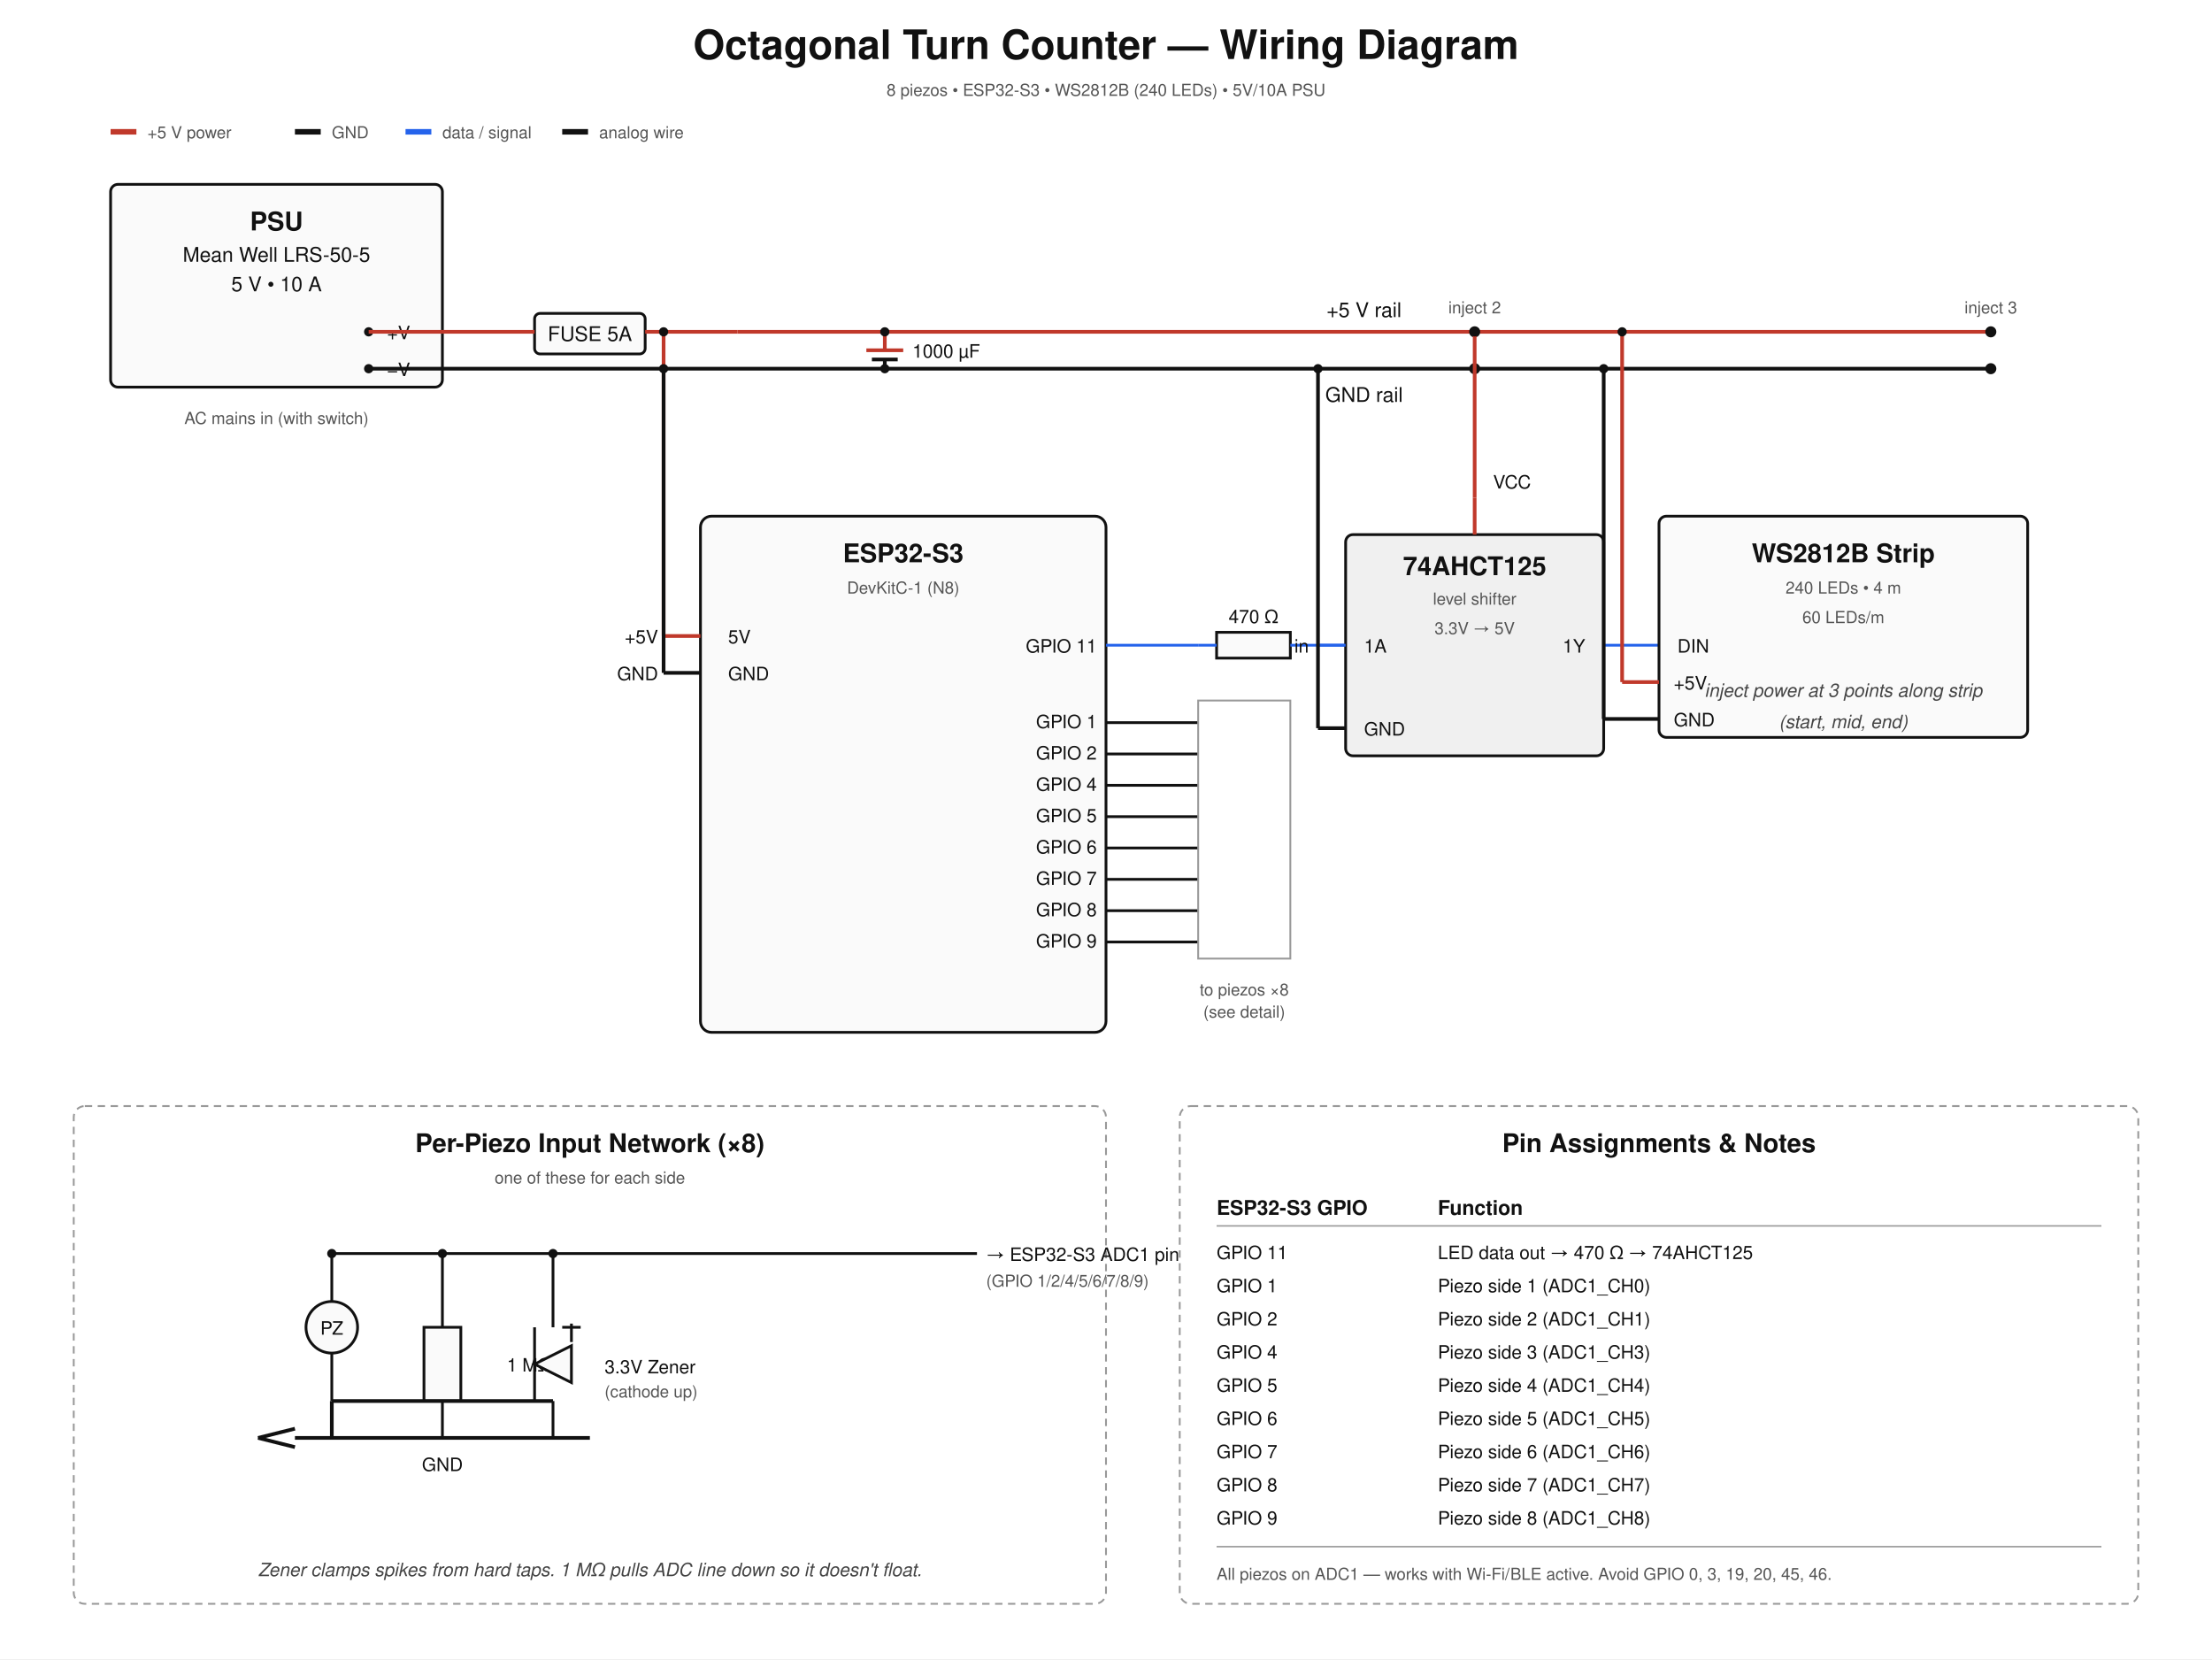
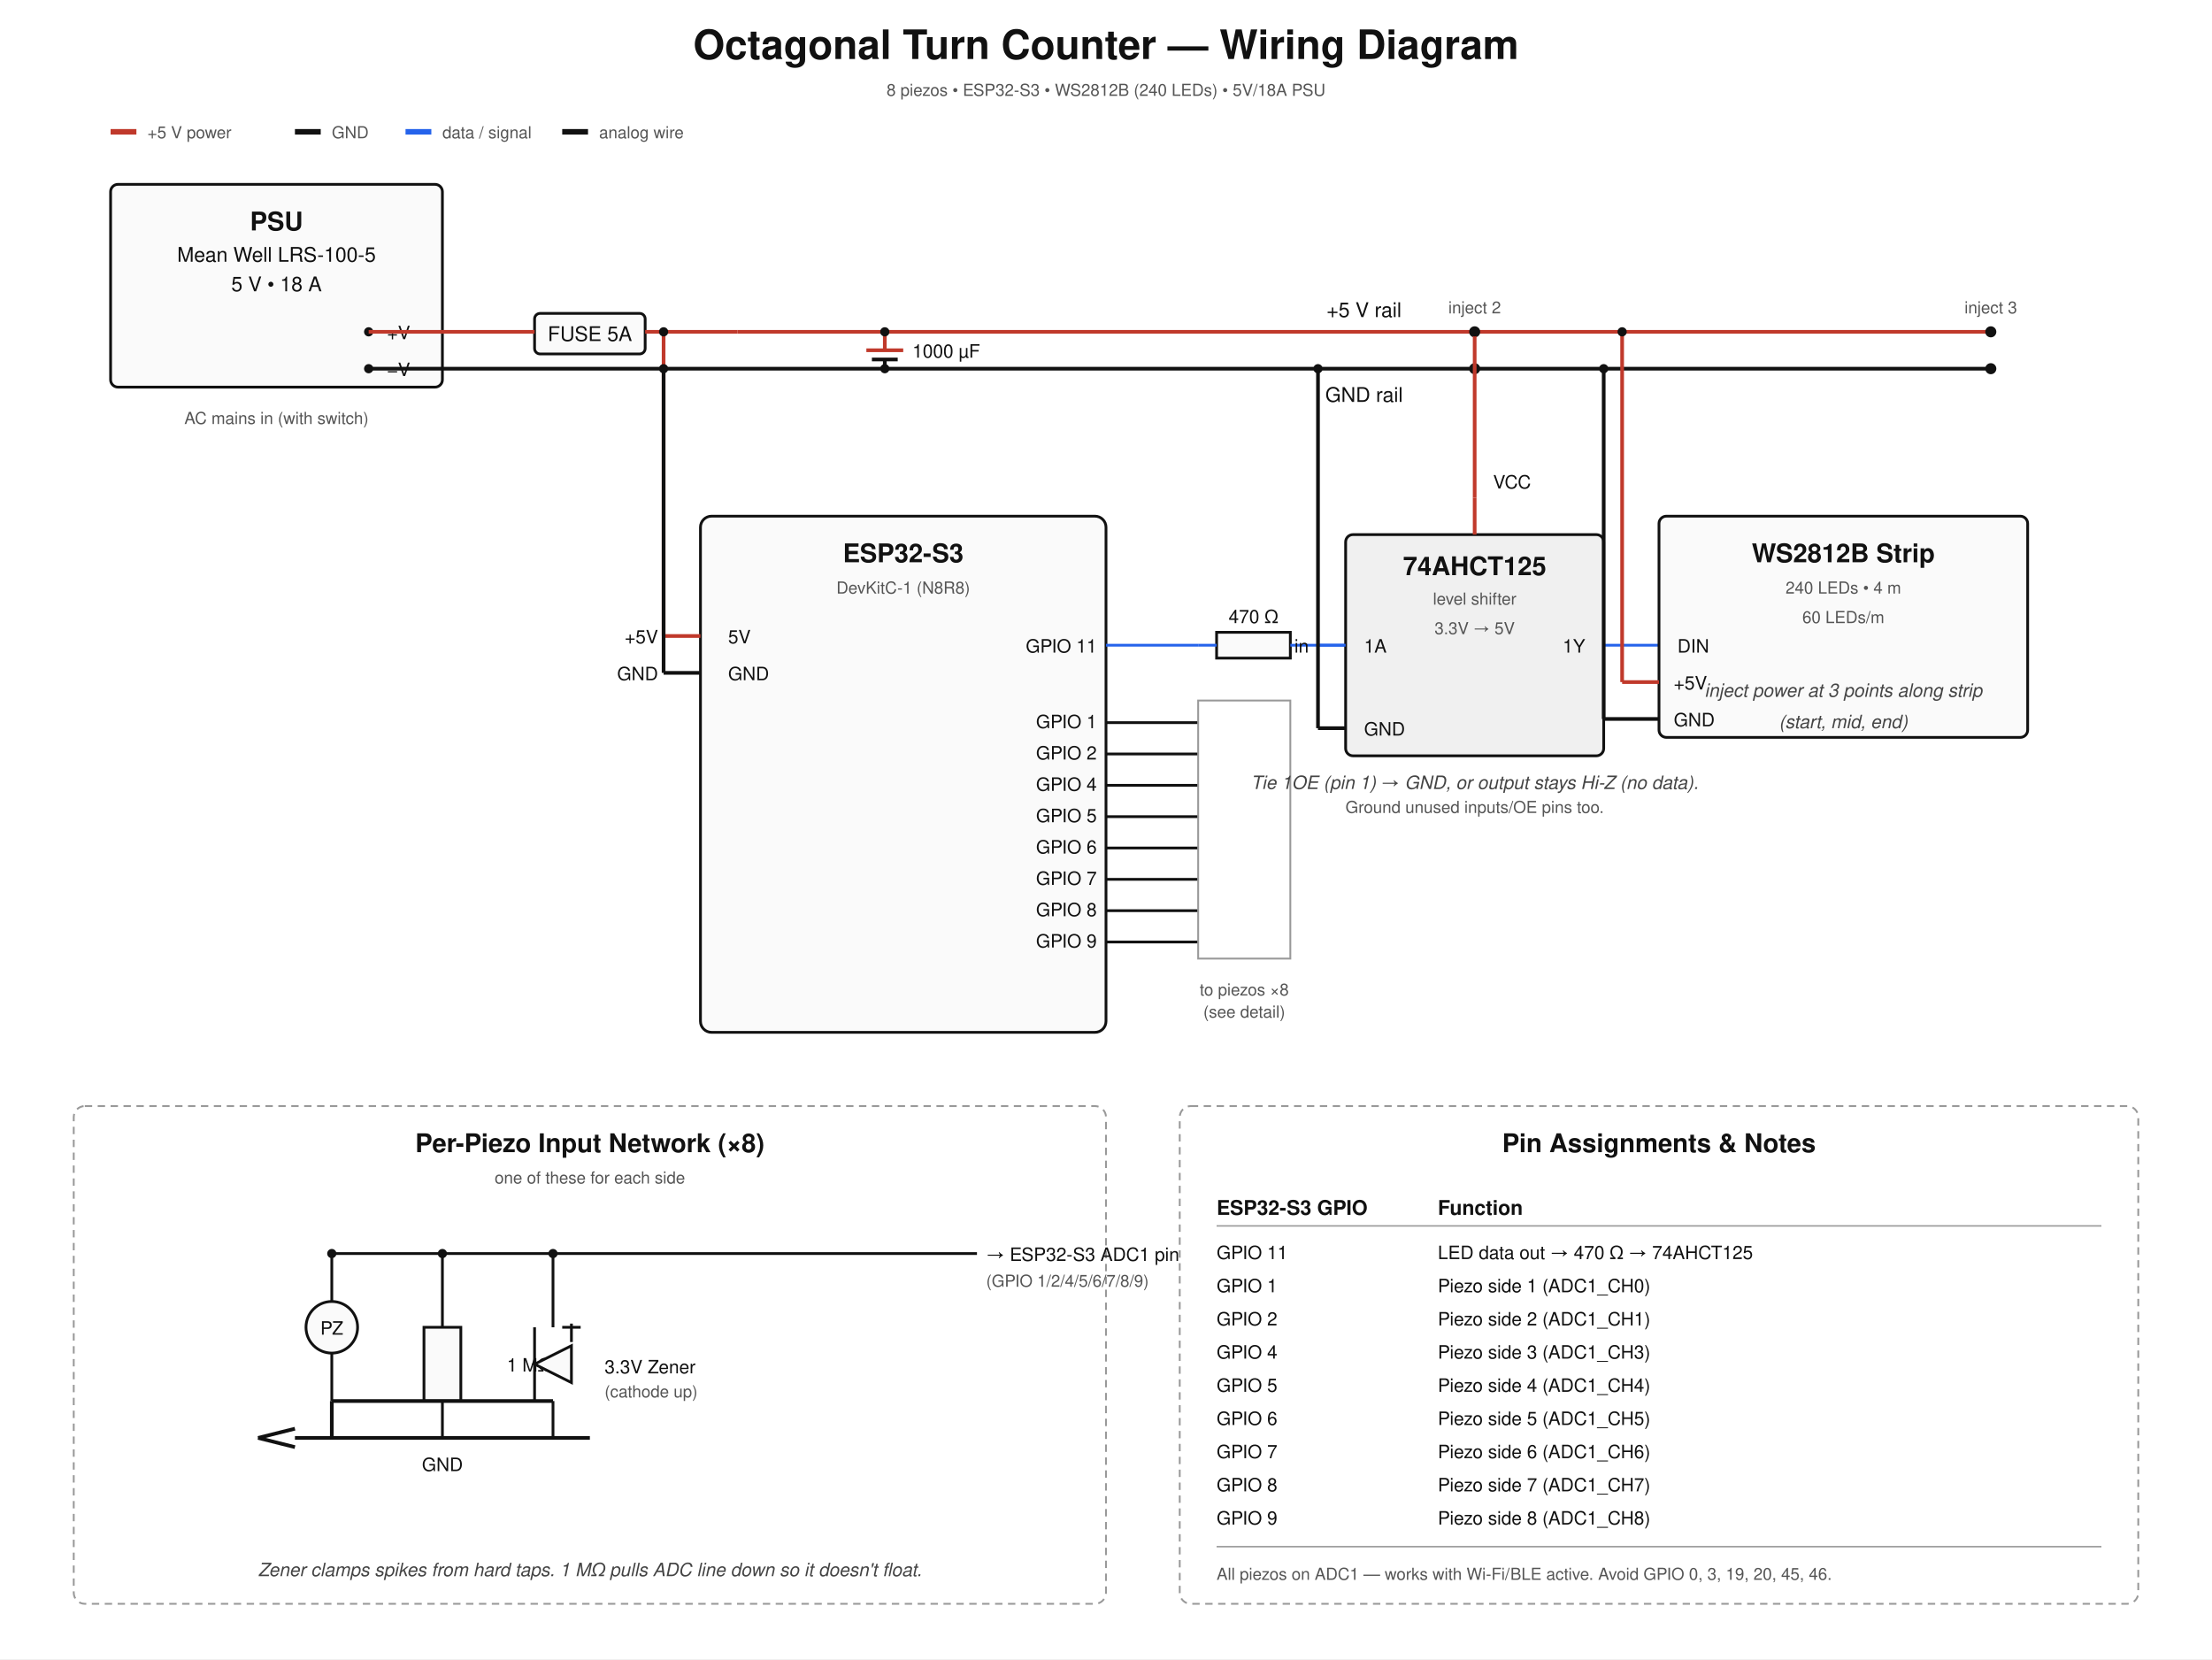
<svg xmlns="http://www.w3.org/2000/svg" viewBox="0 0 1200 900" font-family="Helvetica, Arial, sans-serif">
  <style>
    .title { font-size: 22px; font-weight: bold; fill: #111; }
    .subtitle { font-size: 14px; font-weight: bold; fill: #111; }
    .label { font-size: 11px; fill: #111; }
    .pin { font-size: 10px; fill: #111; }
    .small { font-size: 9px; fill: #555; }
    .component { fill: #fafafa; stroke: #111; stroke-width: 1.5; }
    .ic { fill: #f0f0f0; stroke: #111; stroke-width: 1.5; }
    .wire { stroke: #111; stroke-width: 1.5; fill: none; }
    .power { stroke: #c0392b; stroke-width: 2; fill: none; }
    .gnd { stroke: #111; stroke-width: 2; fill: none; }
    .signal { stroke: #2563eb; stroke-width: 1.5; fill: none; }
    .junction { fill: #111; }
    .note { font-size: 10px; fill: #444; font-style: italic; }
    .box { fill: none; stroke: #999; stroke-width: 1; stroke-dasharray: 4,3; }
  </style>
  <rect x="0" y="0" width="1200" height="900" fill="#ffffff" />
  <text x="600" y="32" text-anchor="middle" class="title">Octagonal Turn Counter — Wiring Diagram</text>
-   <text x="600" y="52" text-anchor="middle" class="small">8 piezos • ESP32-S3 • WS2812B (240 LEDs) • 5V/10A PSU</text>
+   <text x="600" y="52" text-anchor="middle" class="small">8 piezos • ESP32-S3 • WS2812B (240 LEDs) • 5V/18A PSU</text>
  <g id="psu">
    <rect x="60" y="100" width="180" height="110" rx="4" class="component" />
    <text x="150" y="125" text-anchor="middle" class="subtitle">PSU</text>
-     <text x="150" y="142" text-anchor="middle" class="label">Mean Well LRS-50-5</text>
-     <text x="150" y="158" text-anchor="middle" class="label">5 V • 10 A</text>
+     <text x="150" y="142" text-anchor="middle" class="label">Mean Well LRS-100-5</text>
+     <text x="150" y="158" text-anchor="middle" class="label">5 V • 18 A</text>
    <circle cx="200" cy="180" r="2.5" class="junction" />
    <text x="210" y="184" class="pin">+V</text>
    <circle cx="200" cy="200" r="2.5" class="junction" />
    <text x="210" y="204" class="pin">−V</text>
    <text x="150" y="230" text-anchor="middle" class="small">AC mains in (with switch)</text>
  </g>
  <g id="fuse">
    <rect x="290" y="170" width="60" height="22" rx="3" class="component" />
    <text x="320" y="185" text-anchor="middle" class="label">FUSE 5A</text>
    <line x1="200" y1="180" x2="290" y2="180" class="power" />
    <line x1="350" y1="180" x2="400" y2="180" class="power" />
  </g>
  <line x1="400" y1="180" x2="1080" y2="180" class="power" />
  <text x="740" y="172" text-anchor="middle" class="label" fill="#c0392b">+5 V rail</text>
  <line x1="200" y1="200" x2="1080" y2="200" class="gnd" />
  <text x="740" y="218" text-anchor="middle" class="label">GND rail</text>
  <g id="cap">
    <line x1="480" y1="180" x2="480" y2="190" class="power" />
    <line x1="470" y1="190" x2="490" y2="190" class="power" stroke-width="2.5" />
    <line x1="473" y1="195" x2="487" y2="195" class="gnd" />
    <line x1="480" y1="195" x2="480" y2="200" class="gnd" />
    <text x="495" y="194" class="pin">1000 µF</text>
    <circle cx="480" cy="180" r="2.5" class="junction" />
    <circle cx="480" cy="200" r="2.5" class="junction" />
  </g>
  <g id="injection-marks">
    <circle cx="800" cy="180" r="3" class="junction" />
    <text x="800" y="170" text-anchor="middle" class="small">inject 2</text>
    <circle cx="1080" cy="180" r="3" class="junction" />
    <text x="1080" y="170" text-anchor="middle" class="small">inject 3</text>
    <circle cx="800" cy="200" r="3" class="junction" />
    <circle cx="1080" cy="200" r="3" class="junction" />
  </g>
  <g id="esp32">
    <rect x="380" y="280" width="220" height="280" rx="6" class="component" />
    <text x="490" y="305" text-anchor="middle" class="subtitle">ESP32-S3</text>
-     <text x="490" y="322" text-anchor="middle" class="small">DevKitC-1 (N8)</text>
+     <text x="490" y="322" text-anchor="middle" class="small">DevKitC-1 (N8R8)</text>
    <line x1="380" y1="345" x2="360" y2="345" class="power" />
    <text x="395" y="349" class="pin">5V</text>
    <text x="357" y="349" text-anchor="end" class="pin" fill="#c0392b">+5V</text>
    <line x1="380" y1="365" x2="360" y2="365" class="gnd" />
    <text x="395" y="369" class="pin">GND</text>
    <text x="357" y="369" text-anchor="end" class="pin">GND</text>
    <line x1="600" y1="350" x2="650" y2="350" class="signal" />
    <text x="595" y="354" text-anchor="end" class="pin">GPIO 11</text>
    <text x="595" y="395" text-anchor="end" class="pin">GPIO 1</text>
    <line x1="600" y1="392" x2="650" y2="392" class="wire" />
    <text x="595" y="412" text-anchor="end" class="pin">GPIO 2</text>
    <line x1="600" y1="409" x2="650" y2="409" class="wire" />
    <text x="595" y="429" text-anchor="end" class="pin">GPIO 4</text>
    <line x1="600" y1="426" x2="650" y2="426" class="wire" />
    <text x="595" y="446" text-anchor="end" class="pin">GPIO 5</text>
    <line x1="600" y1="443" x2="650" y2="443" class="wire" />
    <text x="595" y="463" text-anchor="end" class="pin">GPIO 6</text>
    <line x1="600" y1="460" x2="650" y2="460" class="wire" />
    <text x="595" y="480" text-anchor="end" class="pin">GPIO 7</text>
    <line x1="600" y1="477" x2="650" y2="477" class="wire" />
    <text x="595" y="497" text-anchor="end" class="pin">GPIO 8</text>
    <line x1="600" y1="494" x2="650" y2="494" class="wire" />
    <text x="595" y="514" text-anchor="end" class="pin">GPIO 9</text>
    <line x1="600" y1="511" x2="650" y2="511" class="wire" />
    <rect x="650" y="380" width="50" height="140" fill="none" stroke="#999" stroke-width="1" />
    <text x="675" y="540" text-anchor="middle" class="small">to piezos ×8</text>
    <text x="675" y="552" text-anchor="middle" class="small">(see detail)</text>
  </g>
  <line x1="360" y1="345" x2="360" y2="180" class="power" />
  <circle cx="360" cy="180" r="2.5" class="junction" />
  <line x1="360" y1="365" x2="360" y2="200" class="gnd" />
  <circle cx="360" cy="200" r="2.5" class="junction" />
  <g id="resistor-470">
    <rect x="660" y="343" width="40" height="14" class="component" />
    <text x="680" y="338" text-anchor="middle" class="pin">470 Ω</text>
    <line x1="650" y1="350" x2="660" y2="350" class="signal" />
    <line x1="700" y1="350" x2="730" y2="350" class="signal" />
  </g>
  <g id="level-shifter">
    <rect x="730" y="290" width="140" height="120" rx="4" class="ic" />
    <text x="800" y="312" text-anchor="middle" class="subtitle">74AHCT125</text>
    <text x="800" y="328" text-anchor="middle" class="small">level shifter</text>
    <text x="800" y="344" text-anchor="middle" class="small">3.3V → 5V</text>
    <line x1="730" y1="350" x2="715" y2="350" class="signal" />
    <text x="740" y="354" class="pin">1A</text>
    <text x="710" y="354" text-anchor="end" class="pin">in</text>
    <line x1="870" y1="350" x2="900" y2="350" class="signal" />
    <text x="860" y="354" text-anchor="end" class="pin">1Y</text>
    <text x="905" y="354" class="pin">out</text>
    <line x1="800" y1="290" x2="800" y2="270" class="power" />
    <line x1="800" y1="270" x2="800" y2="180" class="power" />
    <circle cx="800" cy="180" r="2.5" class="junction" />
    <text x="810" y="265" class="pin">VCC</text>
    <line x1="730" y1="395" x2="715" y2="395" class="gnd" />
    <text x="740" y="399" class="pin">GND</text>
    <line x1="715" y1="395" x2="715" y2="200" class="gnd" />
    <circle cx="715" cy="200" r="2.5" class="junction" />
+     <text x="800" y="428" text-anchor="middle" class="note">Tie 1OE (pin 1) → GND, or output stays Hi-Z (no data).</text>
+     <text x="800" y="441" text-anchor="middle" class="small">Ground unused inputs/OE pins too.</text>
  </g>
  <g id="strip">
    <rect x="900" y="280" width="200" height="120" rx="4" class="component" fill="#fff8e1" />
    <text x="1000" y="305" text-anchor="middle" class="subtitle">WS2812B Strip</text>
    <text x="1000" y="322" text-anchor="middle" class="small">240 LEDs • 4 m</text>
    <text x="1000" y="338" text-anchor="middle" class="small">60 LEDs/m</text>
    <line x1="900" y1="350" x2="900" y2="350" class="signal" />
    <text x="910" y="354" class="pin">DIN</text>
    <line x1="900" y1="370" x2="880" y2="370" class="power" />
    <line x1="880" y1="370" x2="880" y2="180" class="power" />
    <circle cx="880" cy="180" r="2.5" class="junction" />
    <text x="908" y="374" class="pin">+5V</text>
    <line x1="900" y1="390" x2="870" y2="390" class="gnd" />
    <line x1="870" y1="390" x2="870" y2="200" class="gnd" />
    <circle cx="870" cy="200" r="2.5" class="junction" />
    <text x="908" y="394" class="pin">GND</text>
    <text x="1000" y="378" text-anchor="middle" class="note">inject power at 3 points along strip</text>
  </g>
  <g id="injection-1">
    <text x="1000" y="395" text-anchor="middle" class="note">(start, mid, end)</text>
  </g>
  <rect x="40" y="600" width="560" height="270" rx="6" class="box" />
  <text x="320" y="625" text-anchor="middle" class="subtitle">Per-Piezo Input Network (×8)</text>
  <text x="320" y="642" text-anchor="middle" class="small">one of these for each side</text>
  <g id="piezo-detail" transform="translate(80, 660)">
    <line x1="220" y1="20" x2="450" y2="20" class="wire" />
    <text x="455" y="24" class="pin">→ ESP32-S3 ADC1 pin</text>
    <text x="455" y="38" class="small">(GPIO 1/2/4/5/6/7/8/9)</text>
    <circle cx="220" cy="20" r="2.5" class="junction" />
    <line x1="220" y1="20" x2="220" y2="60" class="wire" />
    <circle cx="160" cy="20" r="2.5" class="junction" />
    <line x1="160" y1="20" x2="160" y2="60" class="wire" />
    <line x1="220" y1="20" x2="160" y2="20" class="wire" />
    <circle cx="100" cy="20" r="2.5" class="junction" />
    <line x1="100" y1="20" x2="100" y2="60" class="wire" />
    <line x1="160" y1="20" x2="100" y2="20" class="wire" />
    <circle cx="100" cy="60" r="14" class="component" />
    <text x="100" y="64" text-anchor="middle" class="pin">PZ</text>
    <line x1="100" y1="74" x2="100" y2="100" class="wire" />
    <rect x="150" y="60" width="20" height="40" class="component" />
    <text x="195" y="84" class="pin">1 MΩ</text>
    <line x1="160" y1="100" x2="160" y2="120" class="wire" />
    <polygon points="210,80 230,70 230,90" fill="#fafafa" stroke="#111" stroke-width="1.5" />
    <line x1="210" y1="60" x2="210" y2="100" class="wire" />
    <line x1="230" y1="68" x2="230" y2="58" class="wire" />
    <line x1="225" y1="60" x2="235" y2="60" class="wire" />
    <line x1="220" y1="100" x2="220" y2="120" class="wire" />
    <text x="248" y="85" class="pin">3.3V Zener</text>
    <text x="248" y="98" class="small">(cathode up)</text>
    <line x1="100" y1="100" x2="220" y2="100" class="gnd" />
    <line x1="100" y1="100" x2="100" y2="120" class="gnd" />
    <line x1="80" y1="120" x2="240" y2="120" class="gnd" />
    <text x="160" y="138" text-anchor="middle" class="pin">GND</text>
    <line x1="60" y1="120" x2="80" y2="115" class="gnd" />
    <line x1="60" y1="120" x2="80" y2="125" class="gnd" />
  </g>
  <text x="320" y="855" text-anchor="middle" class="note">Zener clamps spikes from hard taps. 1 MΩ pulls ADC line down so it doesn't float.</text>
  <rect x="640" y="600" width="520" height="270" rx="6" class="box" />
  <text x="900" y="625" text-anchor="middle" class="subtitle">Pin Assignments &amp; Notes</text>
  <g transform="translate(660, 645)">
    <text x="0" y="14" class="label" font-weight="bold">ESP32-S3 GPIO</text>
    <text x="120" y="14" class="label" font-weight="bold">Function</text>
    <line x1="0" y1="20" x2="480" y2="20" stroke="#999" stroke-width="0.8" />
    <text x="0" y="38" class="pin">GPIO 11</text>
    <text x="120" y="38" class="pin">LED data out → 470 Ω → 74AHCT125</text>
    <text x="0" y="56" class="pin">GPIO 1</text>
    <text x="120" y="56" class="pin">Piezo side 1 (ADC1_CH0)</text>
    <text x="0" y="74" class="pin">GPIO 2</text>
    <text x="120" y="74" class="pin">Piezo side 2 (ADC1_CH1)</text>
    <text x="0" y="92" class="pin">GPIO 4</text>
    <text x="120" y="92" class="pin">Piezo side 3 (ADC1_CH3)</text>
    <text x="0" y="110" class="pin">GPIO 5</text>
    <text x="120" y="110" class="pin">Piezo side 4 (ADC1_CH4)</text>
    <text x="0" y="128" class="pin">GPIO 6</text>
    <text x="120" y="128" class="pin">Piezo side 5 (ADC1_CH5)</text>
    <text x="0" y="146" class="pin">GPIO 7</text>
    <text x="120" y="146" class="pin">Piezo side 6 (ADC1_CH6)</text>
    <text x="0" y="164" class="pin">GPIO 8</text>
    <text x="120" y="164" class="pin">Piezo side 7 (ADC1_CH7)</text>
    <text x="0" y="182" class="pin">GPIO 9</text>
    <text x="120" y="182" class="pin">Piezo side 8 (ADC1_CH8)</text>
    <line x1="0" y1="194" x2="480" y2="194" stroke="#999" stroke-width="0.8" />
    <text x="0" y="212" class="small">All piezos on ADC1 — works with Wi-Fi/BLE active. Avoid GPIO 0, 3, 19, 20, 45, 46.</text>
  </g>
  <g transform="translate(60, 70)">
    <rect x="0" y="0" width="14" height="3" fill="#c0392b" />
    <text x="20" y="5" class="small">+5 V power</text>
    <rect x="100" y="0" width="14" height="3" fill="#111" />
    <text x="120" y="5" class="small">GND</text>
    <rect x="160" y="0" width="14" height="3" fill="#2563eb" />
    <text x="180" y="5" class="small">data / signal</text>
    <rect x="245" y="0" width="14" height="3" fill="#111" />
    <text x="265" y="5" class="small">analog wire</text>
  </g>
</svg>
